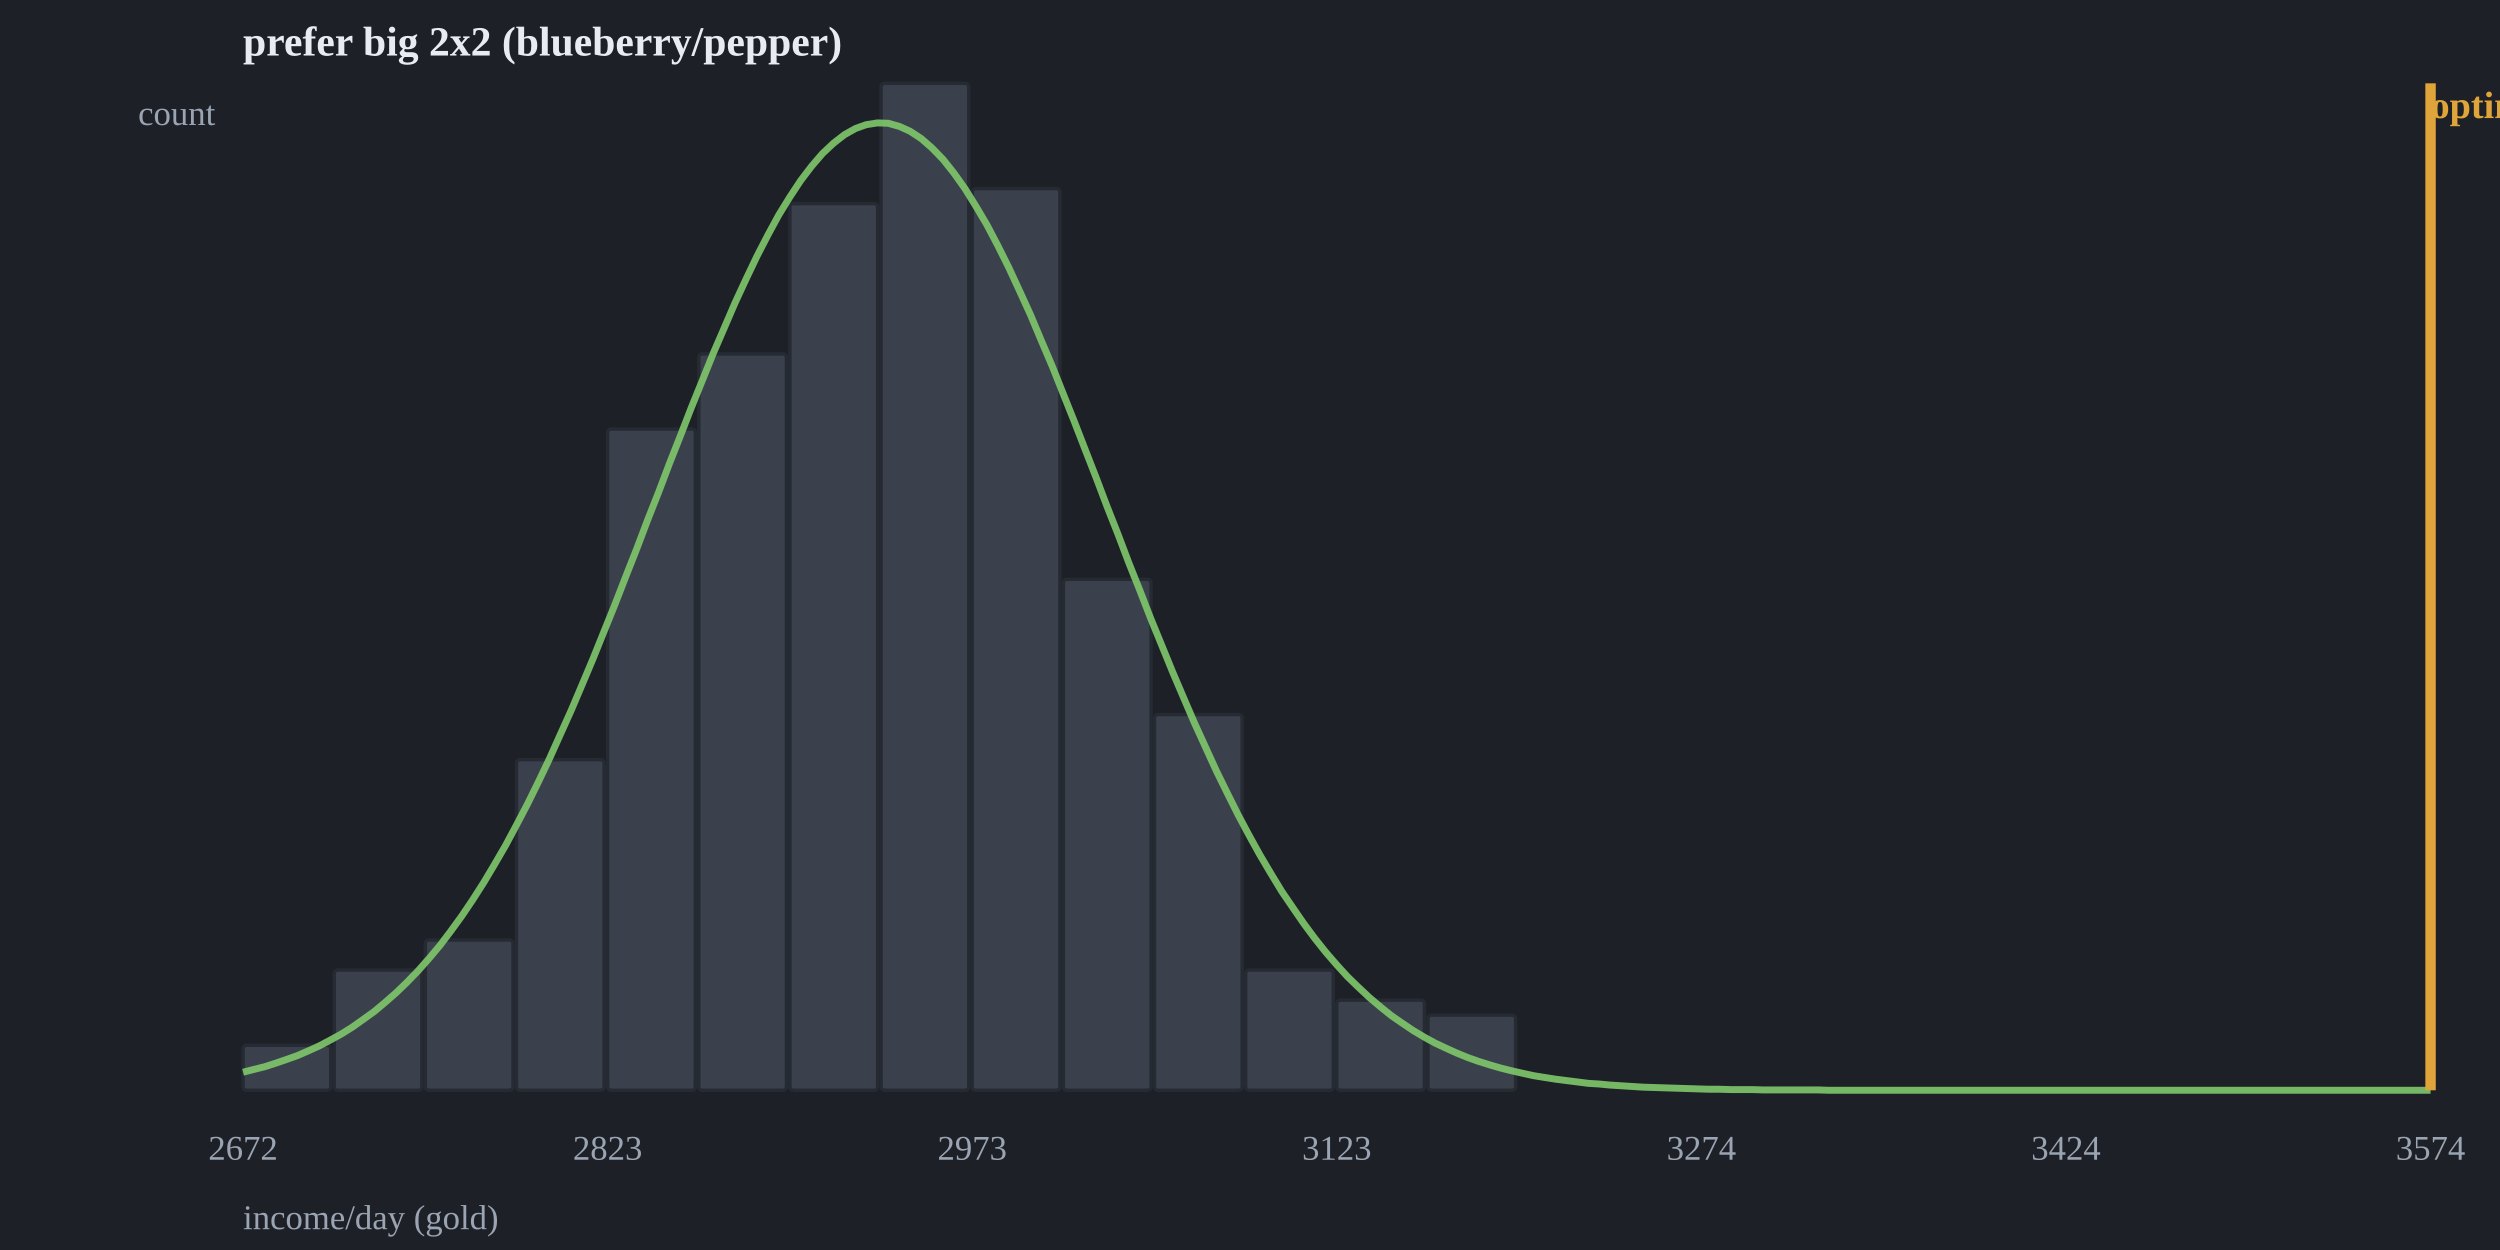
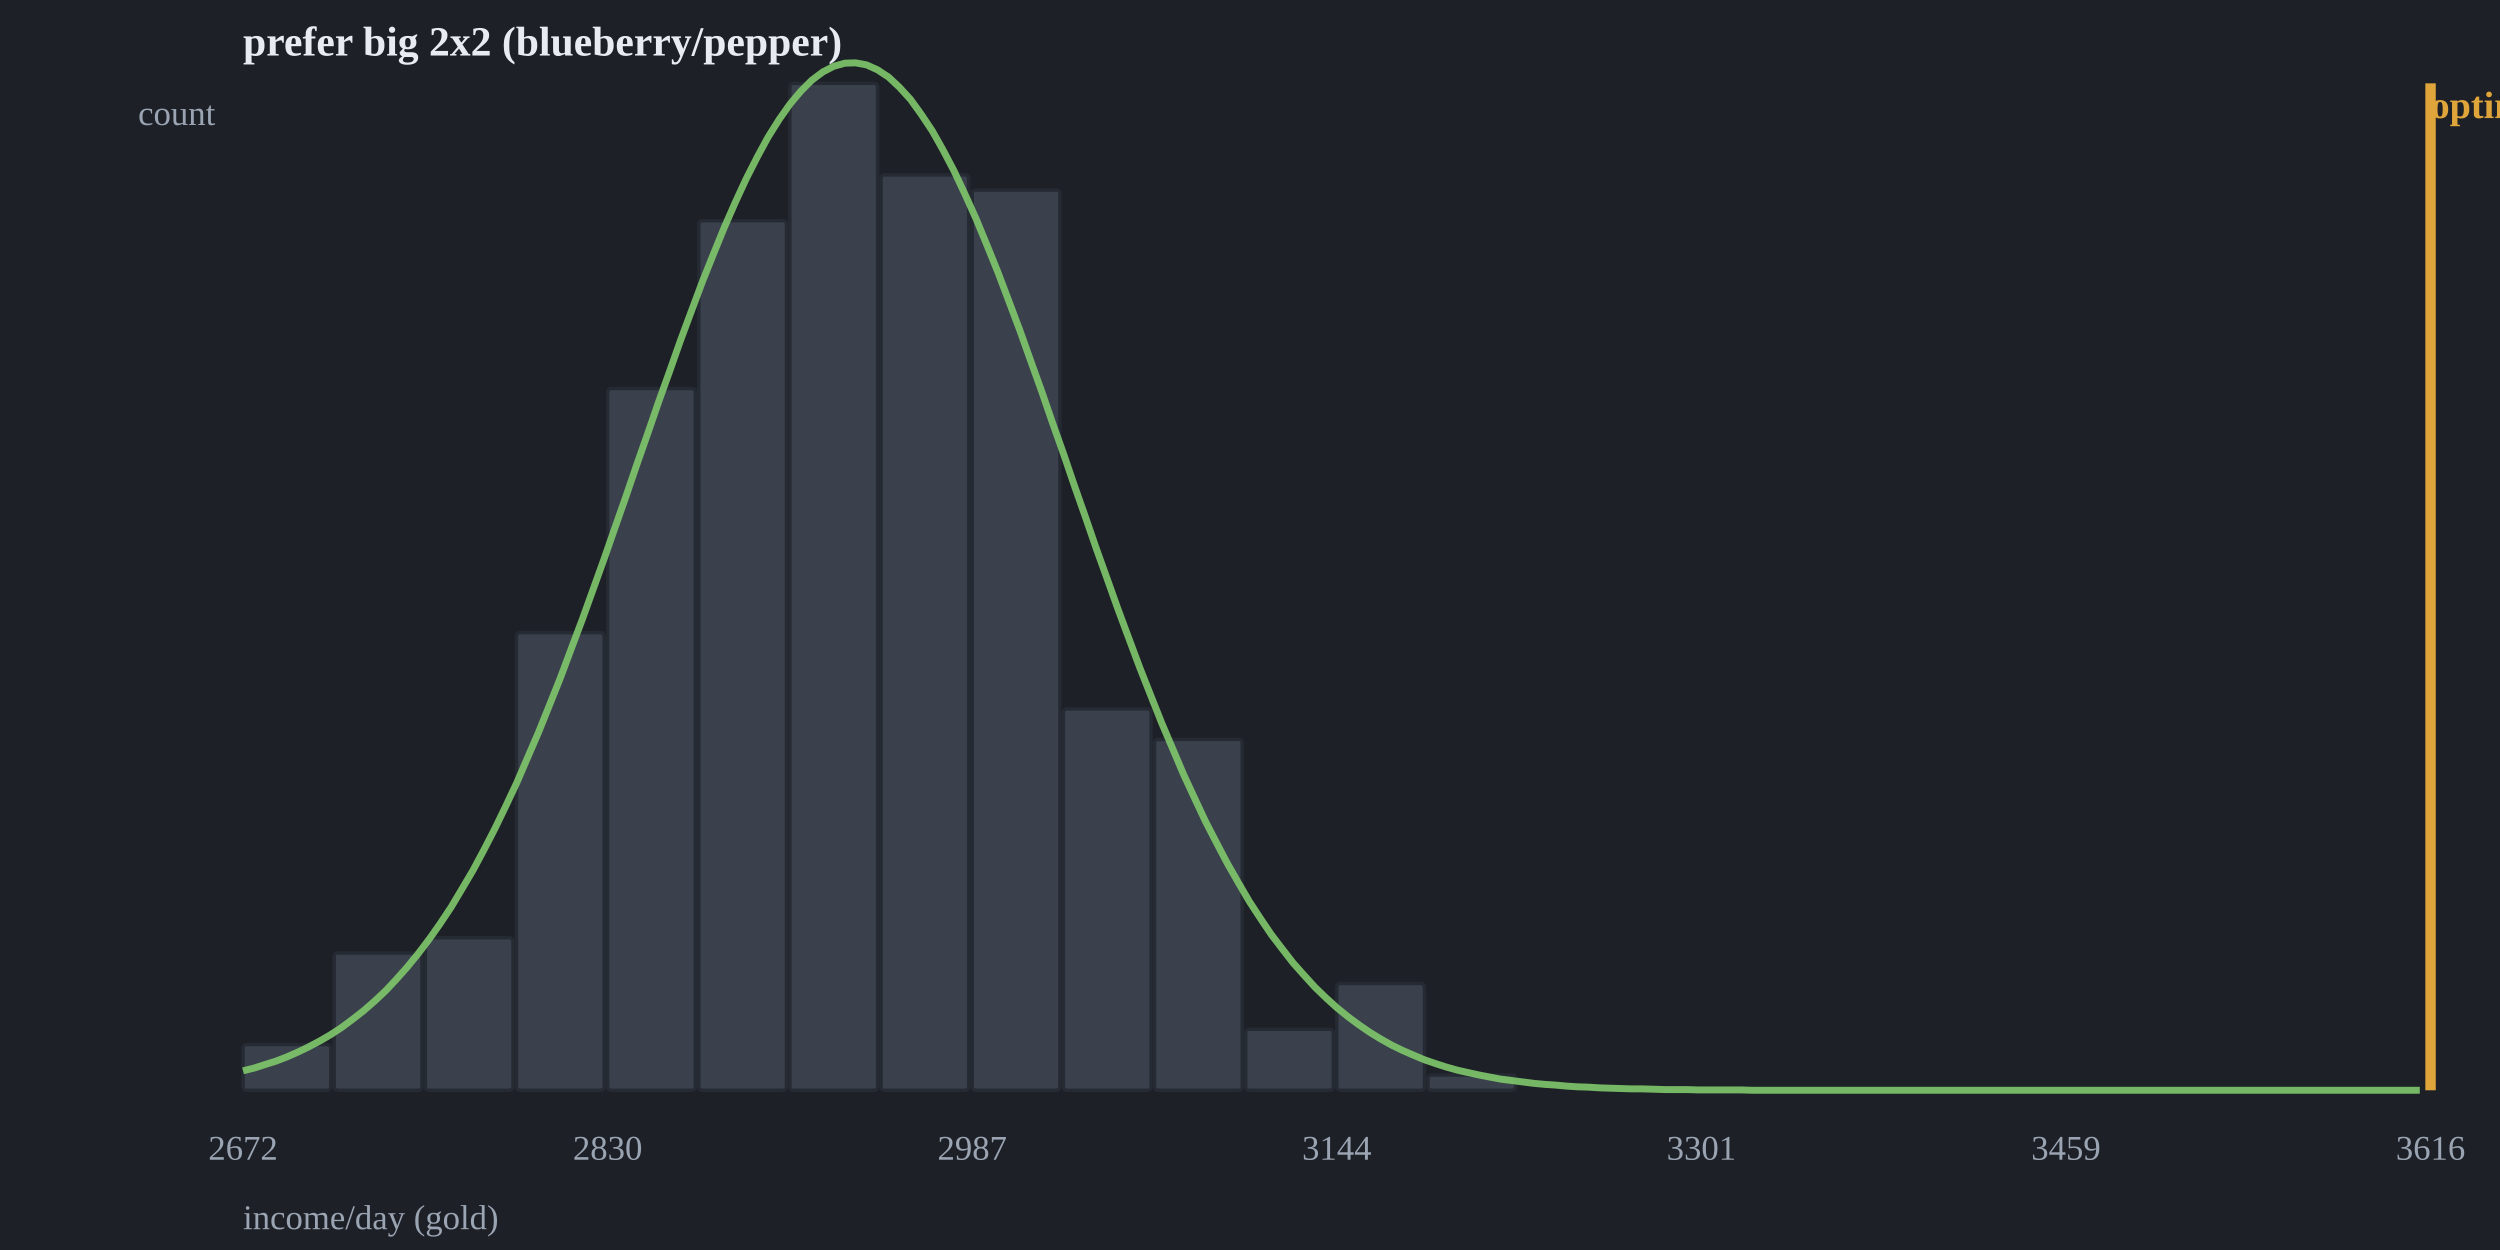
<svg xmlns="http://www.w3.org/2000/svg" viewBox="0 0 720 360" width="100%" role="img" aria-label="prefer big 2x2 (blueberry/pepper)">
  <rect width="720" height="360" fill="#1d2026" />
  <text x="70" y="16" font-size="12" font-weight="700" fill="#e8ecf2">prefer big 2x2 (blueberry/pepper)</text>
  <text x="62" y="36" font-size="10" fill="#9aa4b2" text-anchor="end">count</text>
-   <rect x="70" y="301.015" width="25.25" height="12.985" fill="#3a414d" stroke="#252a33" rx="1" />
-   <rect x="96.25" y="279.373" width="25.25" height="34.627" fill="#3a414d" stroke="#252a33" rx="1" />
-   <rect x="122.5" y="270.716" width="25.25" height="43.284" fill="#3a414d" stroke="#252a33" rx="1" />
-   <rect x="148.75" y="218.776" width="25.25" height="95.224" fill="#3a414d" stroke="#252a33" rx="1" />
-   <rect x="175" y="123.552" width="25.25" height="190.448" fill="#3a414d" stroke="#252a33" rx="1" />
-   <rect x="201.25" y="101.91" width="25.25" height="212.09" fill="#3a414d" stroke="#252a33" rx="1" />
-   <rect x="227.5" y="58.627" width="25.25" height="255.373" fill="#3a414d" stroke="#252a33" rx="1" />
-   <rect x="253.75" y="24" width="25.25" height="290" fill="#3a414d" stroke="#252a33" rx="1" />
-   <rect x="280" y="54.299" width="25.25" height="259.701" fill="#3a414d" stroke="#252a33" rx="1" />
-   <rect x="306.25" y="166.836" width="25.25" height="147.164" fill="#3a414d" stroke="#252a33" rx="1" />
-   <rect x="332.5" y="205.791" width="25.25" height="108.209" fill="#3a414d" stroke="#252a33" rx="1" />
-   <rect x="358.75" y="279.373" width="25.25" height="34.627" fill="#3a414d" stroke="#252a33" rx="1" />
-   <rect x="385" y="288.03" width="25.25" height="25.97" fill="#3a414d" stroke="#252a33" rx="1" />
-   <rect x="411.25" y="292.358" width="25.25" height="21.642" fill="#3a414d" stroke="#252a33" rx="1" />
+   <rect x="70" y="300.818" width="25.25" height="13.182" fill="#3a414d" stroke="#252a33" rx="1" />
+   <rect x="96.25" y="274.455" width="25.25" height="39.545" fill="#3a414d" stroke="#252a33" rx="1" />
+   <rect x="122.5" y="270.061" width="25.25" height="43.939" fill="#3a414d" stroke="#252a33" rx="1" />
+   <rect x="148.75" y="182.182" width="25.25" height="131.818" fill="#3a414d" stroke="#252a33" rx="1" />
+   <rect x="175" y="111.879" width="25.25" height="202.121" fill="#3a414d" stroke="#252a33" rx="1" />
+   <rect x="201.25" y="63.545" width="25.25" height="250.455" fill="#3a414d" stroke="#252a33" rx="1" />
+   <rect x="227.5" y="24" width="25.25" height="290" fill="#3a414d" stroke="#252a33" rx="1" />
+   <rect x="253.75" y="50.364" width="25.25" height="263.636" fill="#3a414d" stroke="#252a33" rx="1" />
+   <rect x="280" y="54.758" width="25.25" height="259.242" fill="#3a414d" stroke="#252a33" rx="1" />
+   <rect x="306.25" y="204.152" width="25.25" height="109.848" fill="#3a414d" stroke="#252a33" rx="1" />
+   <rect x="332.5" y="212.939" width="25.25" height="101.061" fill="#3a414d" stroke="#252a33" rx="1" />
+   <rect x="358.75" y="296.424" width="25.25" height="17.576" fill="#3a414d" stroke="#252a33" rx="1" />
+   <rect x="385" y="283.242" width="25.25" height="30.758" fill="#3a414d" stroke="#252a33" rx="1" />
+   <rect x="411.25" y="309.606" width="25.25" height="4.394" fill="#3a414d" stroke="#252a33" rx="1" />
  <rect x="437.5" y="314" width="25.25" height="0" fill="#3a414d" stroke="#252a33" rx="1" />
  <rect x="463.75" y="314" width="25.25" height="0" fill="#3a414d" stroke="#252a33" rx="1" />
  <rect x="490" y="314" width="25.25" height="0" fill="#3a414d" stroke="#252a33" rx="1" />
  <rect x="516.25" y="314" width="25.25" height="0" fill="#3a414d" stroke="#252a33" rx="1" />
  <rect x="542.5" y="314" width="25.25" height="0" fill="#3a414d" stroke="#252a33" rx="1" />
  <rect x="568.75" y="314" width="25.25" height="0" fill="#3a414d" stroke="#252a33" rx="1" />
  <rect x="595" y="314" width="25.25" height="0" fill="#3a414d" stroke="#252a33" rx="1" />
  <rect x="621.25" y="314" width="25.25" height="0" fill="#3a414d" stroke="#252a33" rx="1" />
  <rect x="647.5" y="314" width="25.25" height="0" fill="#3a414d" stroke="#252a33" rx="1" />
  <rect x="673.75" y="314" width="25.25" height="0" fill="#3a414d" stroke="#252a33" rx="1" />
-   <path d="M70.0 308.8L73.1 308.0L76.3 307.2L79.4 306.2L82.6 305.1L85.7 304.0L88.9 302.6L92.0 301.2L95.2 299.5L98.3 297.8L101.5 295.8L104.6 293.6L107.8 291.3L110.9 288.7L114.1 285.9L117.2 282.9L120.4 279.6L123.5 276.1L126.7 272.3L129.8 268.2L133.0 263.8L136.1 259.2L139.3 254.2L142.4 249.0L145.6 243.5L148.7 237.7L151.9 231.6L155.0 225.3L158.2 218.6L161.3 211.7L164.5 204.6L167.6 197.3L170.8 189.7L173.9 182.0L177.1 174.1L180.2 166.1L183.4 158.0L186.5 149.8L189.7 141.7L192.8 133.5L196.0 125.4L199.1 117.4L202.3 109.5L205.4 101.8L208.6 94.4L211.7 87.2L214.9 80.3L218.0 73.8L221.2 67.6L224.3 61.9L227.5 56.7L230.6 52.0L233.8 47.8L236.9 44.2L240.1 41.2L243.2 38.8L246.4 37.0L249.5 35.9L252.7 35.4L255.8 35.5L259.0 36.4L262.1 37.8L265.3 39.9L268.4 42.6L271.6 45.9L274.7 49.8L277.9 54.3L281.0 59.3L284.2 64.7L287.3 70.6L290.5 77.0L293.6 83.7L296.8 90.7L299.9 98.1L303.1 105.6L306.2 113.4L309.4 121.4L312.5 129.4L315.7 137.6L318.8 145.8L322.0 153.9L325.1 162.1L328.3 170.1L331.4 178.1L334.6 185.9L337.7 193.5L340.9 201.0L344.0 208.2L347.2 215.2L350.3 222.0L353.5 228.5L356.6 234.7L359.8 240.7L362.9 246.3L366.1 251.7L369.2 256.8L372.4 261.5L375.5 266.0L378.7 270.3L381.8 274.2L385.0 277.9L388.1 281.3L391.3 284.4L394.4 287.3L397.6 290.0L400.7 292.5L403.9 294.7L407.0 296.8L410.2 298.7L413.3 300.4L416.5 301.9L419.6 303.3L422.8 304.6L425.9 305.7L429.1 306.7L432.2 307.6L435.4 308.4L438.5 309.1L441.7 309.8L444.8 310.3L448.0 310.8L451.1 311.2L454.3 311.6L457.4 312.0L460.6 312.2L463.7 312.5L466.9 312.7L470.0 312.9L473.2 313.1L476.3 313.2L479.5 313.3L482.6 313.4L485.8 313.5L488.9 313.6L492.1 313.7L495.2 313.7L498.4 313.8L501.5 313.8L504.7 313.8L507.8 313.9L511.0 313.9L514.1 313.9L517.3 313.9L520.4 313.9L523.6 313.9L526.7 314.0L529.9 314.0L533.0 314.0L536.2 314.0L539.3 314.0L542.5 314.0L545.6 314.0L548.8 314.0L551.9 314.0L555.1 314.0L558.2 314.0L561.4 314.0L564.5 314.0L567.7 314.0L570.8 314.0L574.0 314.0L577.1 314.0L580.3 314.0L583.4 314.0L586.6 314.0L589.7 314.0L592.9 314.0L596.0 314.0L599.2 314.0L602.3 314.0L605.5 314.0L608.6 314.0L611.8 314.0L614.9 314.0L618.1 314.0L621.2 314.0L624.4 314.0L627.5 314.0L630.7 314.0L633.8 314.0L637.0 314.0L640.1 314.0L643.3 314.0L646.4 314.0L649.6 314.0L652.7 314.0L655.9 314.0L659.0 314.0L662.2 314.0L665.3 314.0L668.5 314.0L671.6 314.0L674.8 314.0L677.9 314.0L681.1 314.0L684.2 314.0L687.4 314.0L690.5 314.0L693.7 314.0L696.8 314.0L700.0 314.0" fill="none" stroke="#7ec86a" stroke-width="2" opacity="0.9" />
+   <path d="M70.0 308.4L73.2 307.6L76.3 306.6L79.5 305.6L82.6 304.4L85.8 303.0L88.9 301.5L92.1 299.8L95.2 298.0L98.4 295.9L101.5 293.6L104.7 291.1L107.8 288.4L111.0 285.4L114.1 282.1L117.3 278.5L120.4 274.7L123.6 270.5L126.7 266.1L129.9 261.3L133.0 256.1L136.2 250.7L139.3 244.9L142.5 238.7L145.6 232.3L148.8 225.5L151.9 218.3L155.1 210.9L158.2 203.2L161.4 195.2L164.5 186.9L167.7 178.4L170.8 169.8L174.0 160.9L177.1 152.0L180.3 142.9L183.4 133.8L186.6 124.7L189.7 115.7L192.9 106.8L196.0 98.0L199.2 89.4L202.3 81.1L205.5 73.1L208.6 65.5L211.8 58.2L214.9 51.5L218.1 45.2L221.2 39.5L224.4 34.4L227.5 30.0L230.7 26.2L233.8 23.1L237.0 20.7L240.1 19.1L243.3 18.2L246.4 18.1L249.6 18.7L252.7 20.1L255.9 22.2L259.0 25.1L262.2 28.6L265.3 32.9L268.5 37.7L271.6 43.2L274.8 49.3L277.9 55.9L281.1 63.0L284.2 70.5L287.4 78.4L290.5 86.6L293.7 95.1L296.8 103.8L300.0 112.7L303.1 121.7L306.3 130.7L309.4 139.8L312.6 148.9L315.7 157.9L318.9 166.8L322.0 175.5L325.2 184.1L328.3 192.4L331.5 200.5L334.6 208.3L337.8 215.8L340.9 223.1L344.1 230.0L347.2 236.6L350.4 242.8L353.5 248.7L356.7 254.3L359.8 259.6L363.0 264.5L366.1 269.1L369.3 273.3L372.4 277.3L375.6 280.9L378.7 284.3L381.9 287.4L385.0 290.2L388.2 292.8L391.3 295.1L394.5 297.3L397.6 299.2L400.8 301.0L403.9 302.5L407.1 303.9L410.2 305.2L413.4 306.3L416.5 307.3L419.7 308.2L422.8 308.9L426.0 309.6L429.1 310.2L432.3 310.8L435.4 311.2L438.6 311.6L441.7 312.0L444.9 312.3L448.0 312.5L451.2 312.8L454.3 313.0L457.5 313.1L460.6 313.3L463.8 313.4L466.9 313.5L470.1 313.6L473.2 313.6L476.4 313.7L479.5 313.8L482.7 313.8L485.8 313.8L489.0 313.9L492.1 313.9L495.3 313.9L498.4 313.9L501.6 313.9L504.7 314.0L507.9 314.0L511.0 314.0L514.2 314.0L517.3 314.0L520.5 314.0L523.6 314.0L526.8 314.0L529.9 314.0L533.1 314.0L536.2 314.0L539.4 314.0L542.5 314.0L545.7 314.0L548.8 314.0L552.0 314.0L555.1 314.0L558.3 314.0L561.4 314.0L564.6 314.0L567.7 314.0L570.9 314.0L574.0 314.0L577.2 314.0L580.3 314.0L583.5 314.0L586.6 314.0L589.8 314.0L592.9 314.0L596.1 314.0L599.2 314.0L602.4 314.0L605.5 314.0L608.7 314.0L611.8 314.0L615.0 314.0L618.1 314.0L621.3 314.0L624.4 314.0L627.6 314.0L630.7 314.0L633.9 314.0L637.0 314.0L640.2 314.0L643.3 314.0L646.5 314.0L649.6 314.0L652.8 314.0L655.9 314.0L659.1 314.0L662.2 314.0L665.4 314.0L668.5 314.0L671.7 314.0L674.8 314.0L678.0 314.0L681.1 314.0L684.3 314.0L687.4 314.0L690.6 314.0L693.7 314.0L696.9 314.0" fill="none" stroke="#7ec86a" stroke-width="2" opacity="0.9" />
  <line x1="700" y1="24" x2="700" y2="314" stroke="#e0a53a" stroke-width="3" />
-   <text x="700" y="34" font-size="11" fill="#e0a53a" font-weight="700">optimizer 3574</text>
+   <text x="700" y="34" font-size="11" fill="#e0a53a" font-weight="700">optimizer 3616</text>
  <text x="70" y="334" text-anchor="middle" font-size="10" fill="#9aa4b2">2672</text>
-   <text x="175" y="334" text-anchor="middle" font-size="10" fill="#9aa4b2">2823</text>
-   <text x="280" y="334" text-anchor="middle" font-size="10" fill="#9aa4b2">2973</text>
-   <text x="385" y="334" text-anchor="middle" font-size="10" fill="#9aa4b2">3123</text>
-   <text x="490" y="334" text-anchor="middle" font-size="10" fill="#9aa4b2">3274</text>
-   <text x="595" y="334" text-anchor="middle" font-size="10" fill="#9aa4b2">3424</text>
-   <text x="700" y="334" text-anchor="middle" font-size="10" fill="#9aa4b2">3574</text>
+   <text x="175" y="334" text-anchor="middle" font-size="10" fill="#9aa4b2">2830</text>
+   <text x="280" y="334" text-anchor="middle" font-size="10" fill="#9aa4b2">2987</text>
+   <text x="385" y="334" text-anchor="middle" font-size="10" fill="#9aa4b2">3144</text>
+   <text x="490" y="334" text-anchor="middle" font-size="10" fill="#9aa4b2">3301</text>
+   <text x="595" y="334" text-anchor="middle" font-size="10" fill="#9aa4b2">3459</text>
+   <text x="700" y="334" text-anchor="middle" font-size="10" fill="#9aa4b2">3616</text>
  <text x="70" y="354" font-size="10" fill="#9aa4b2">income/day (gold)</text>
</svg>
